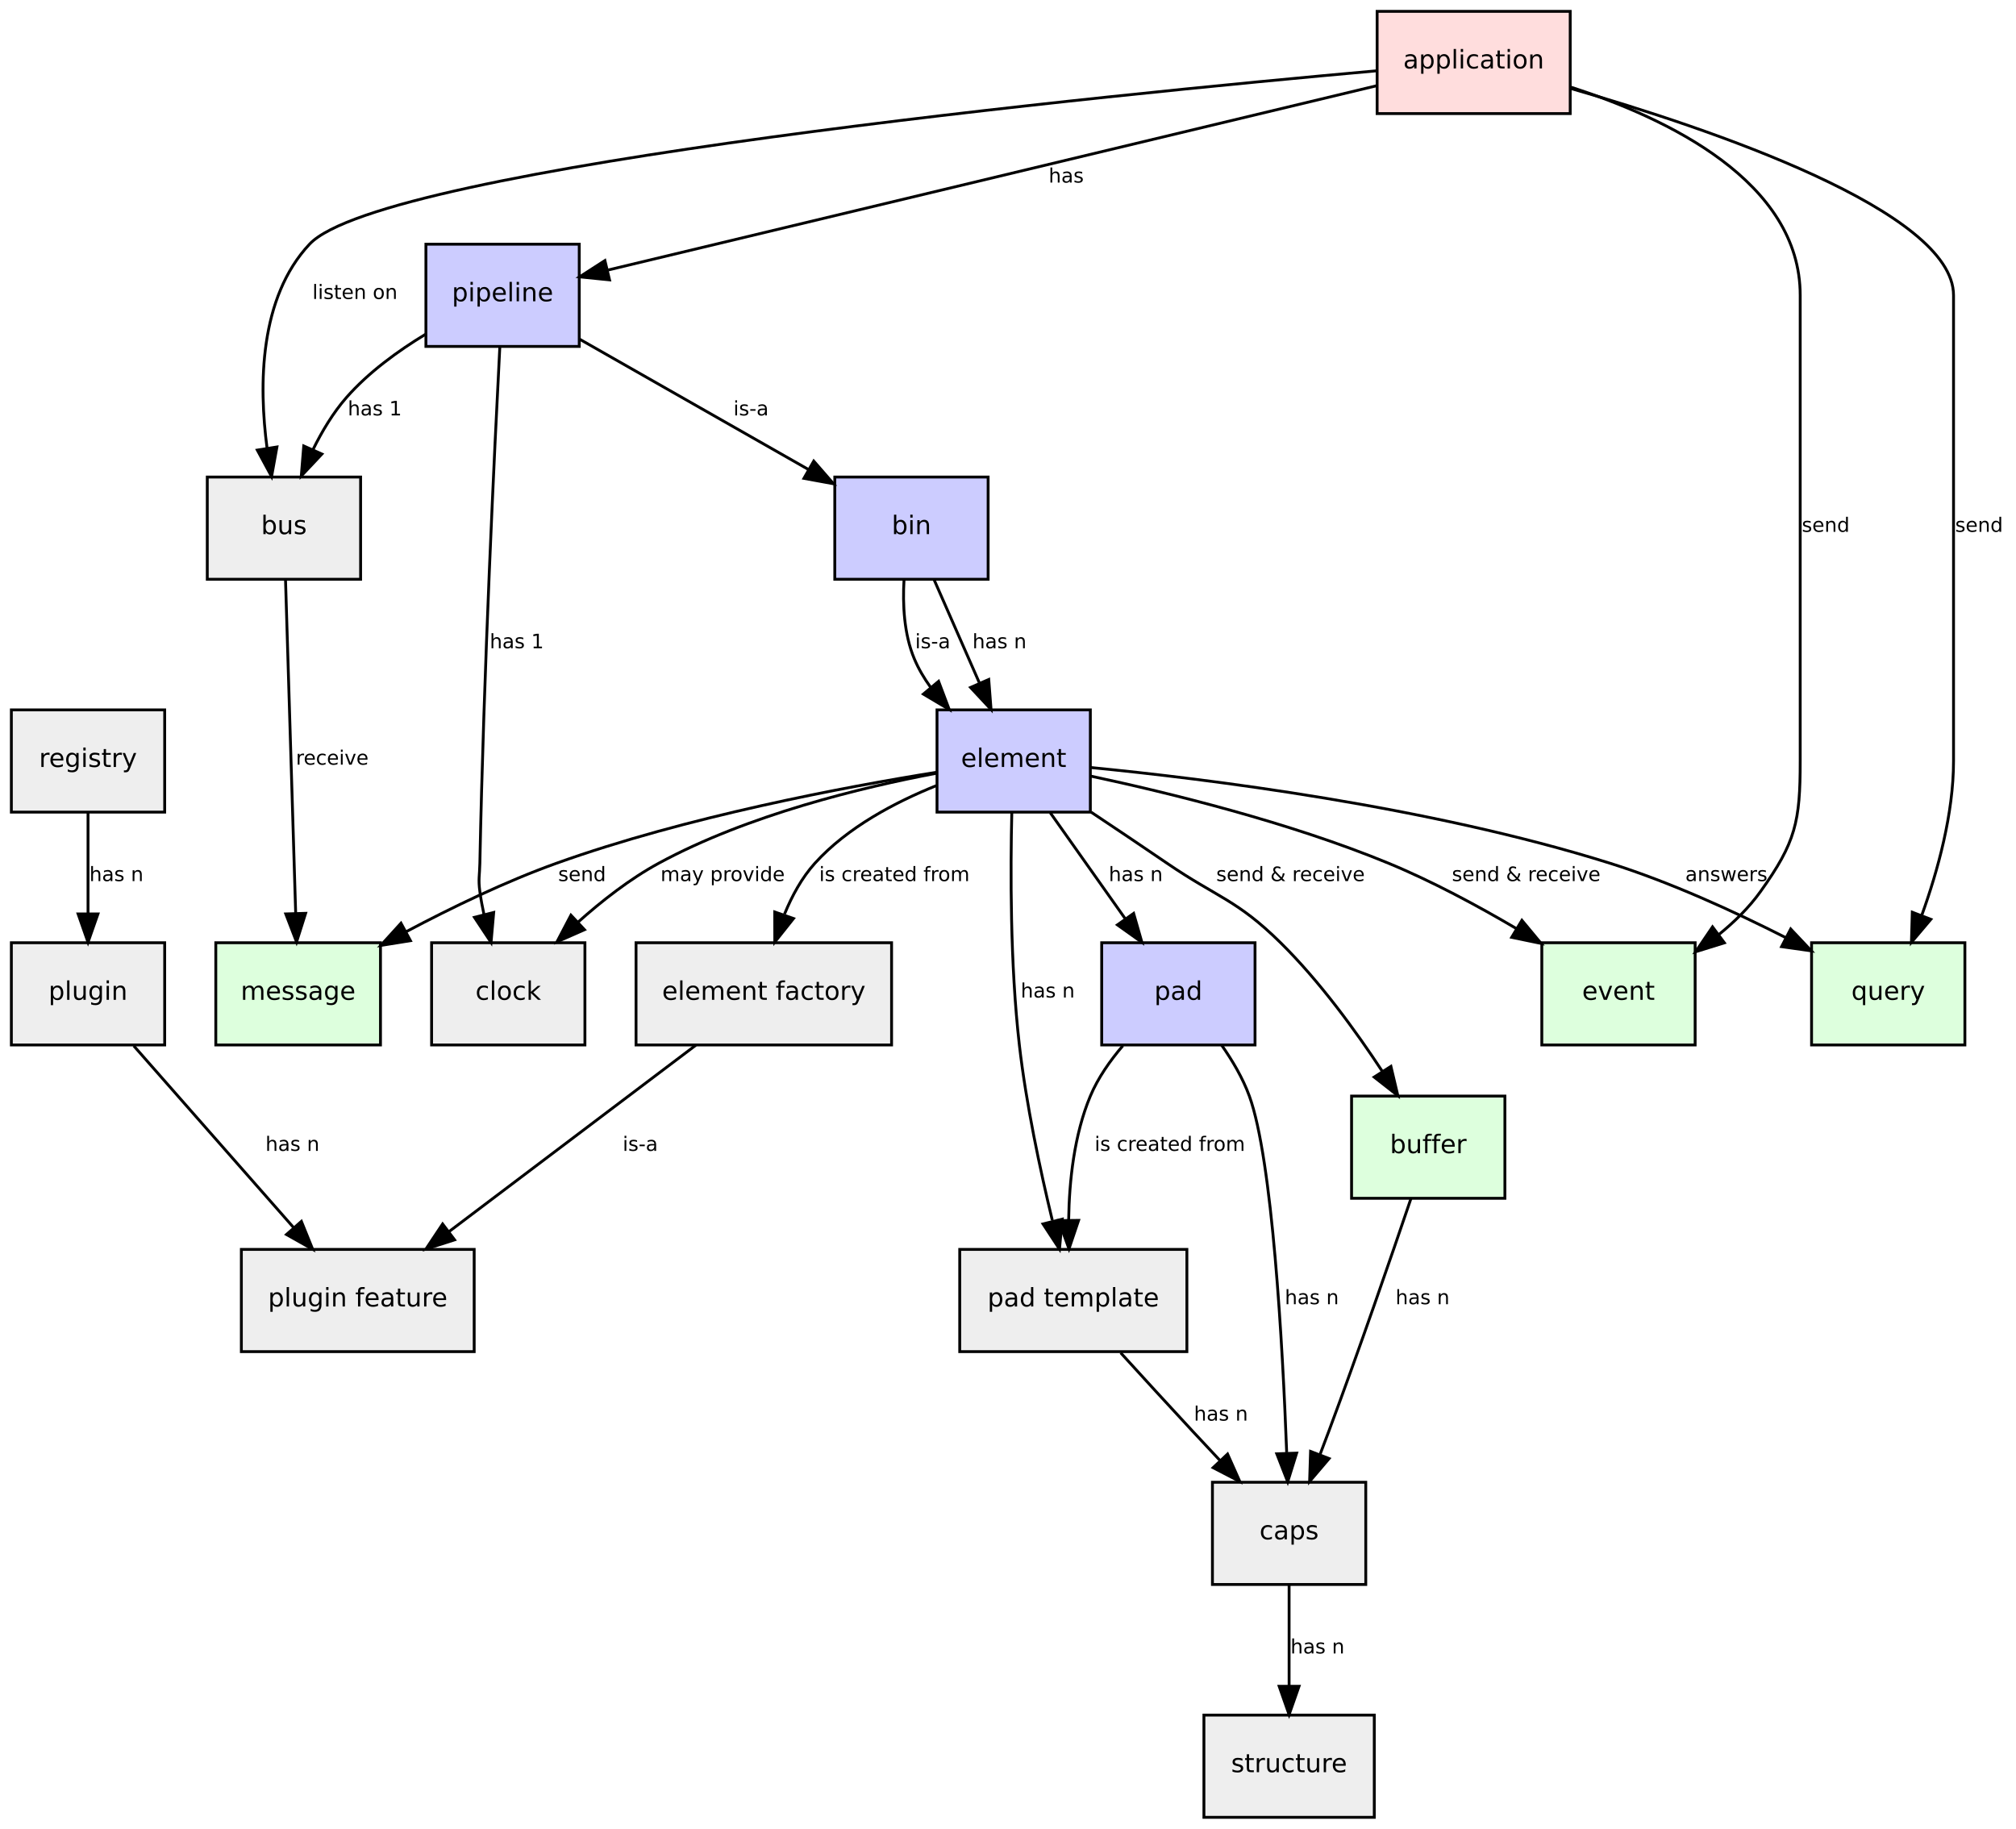
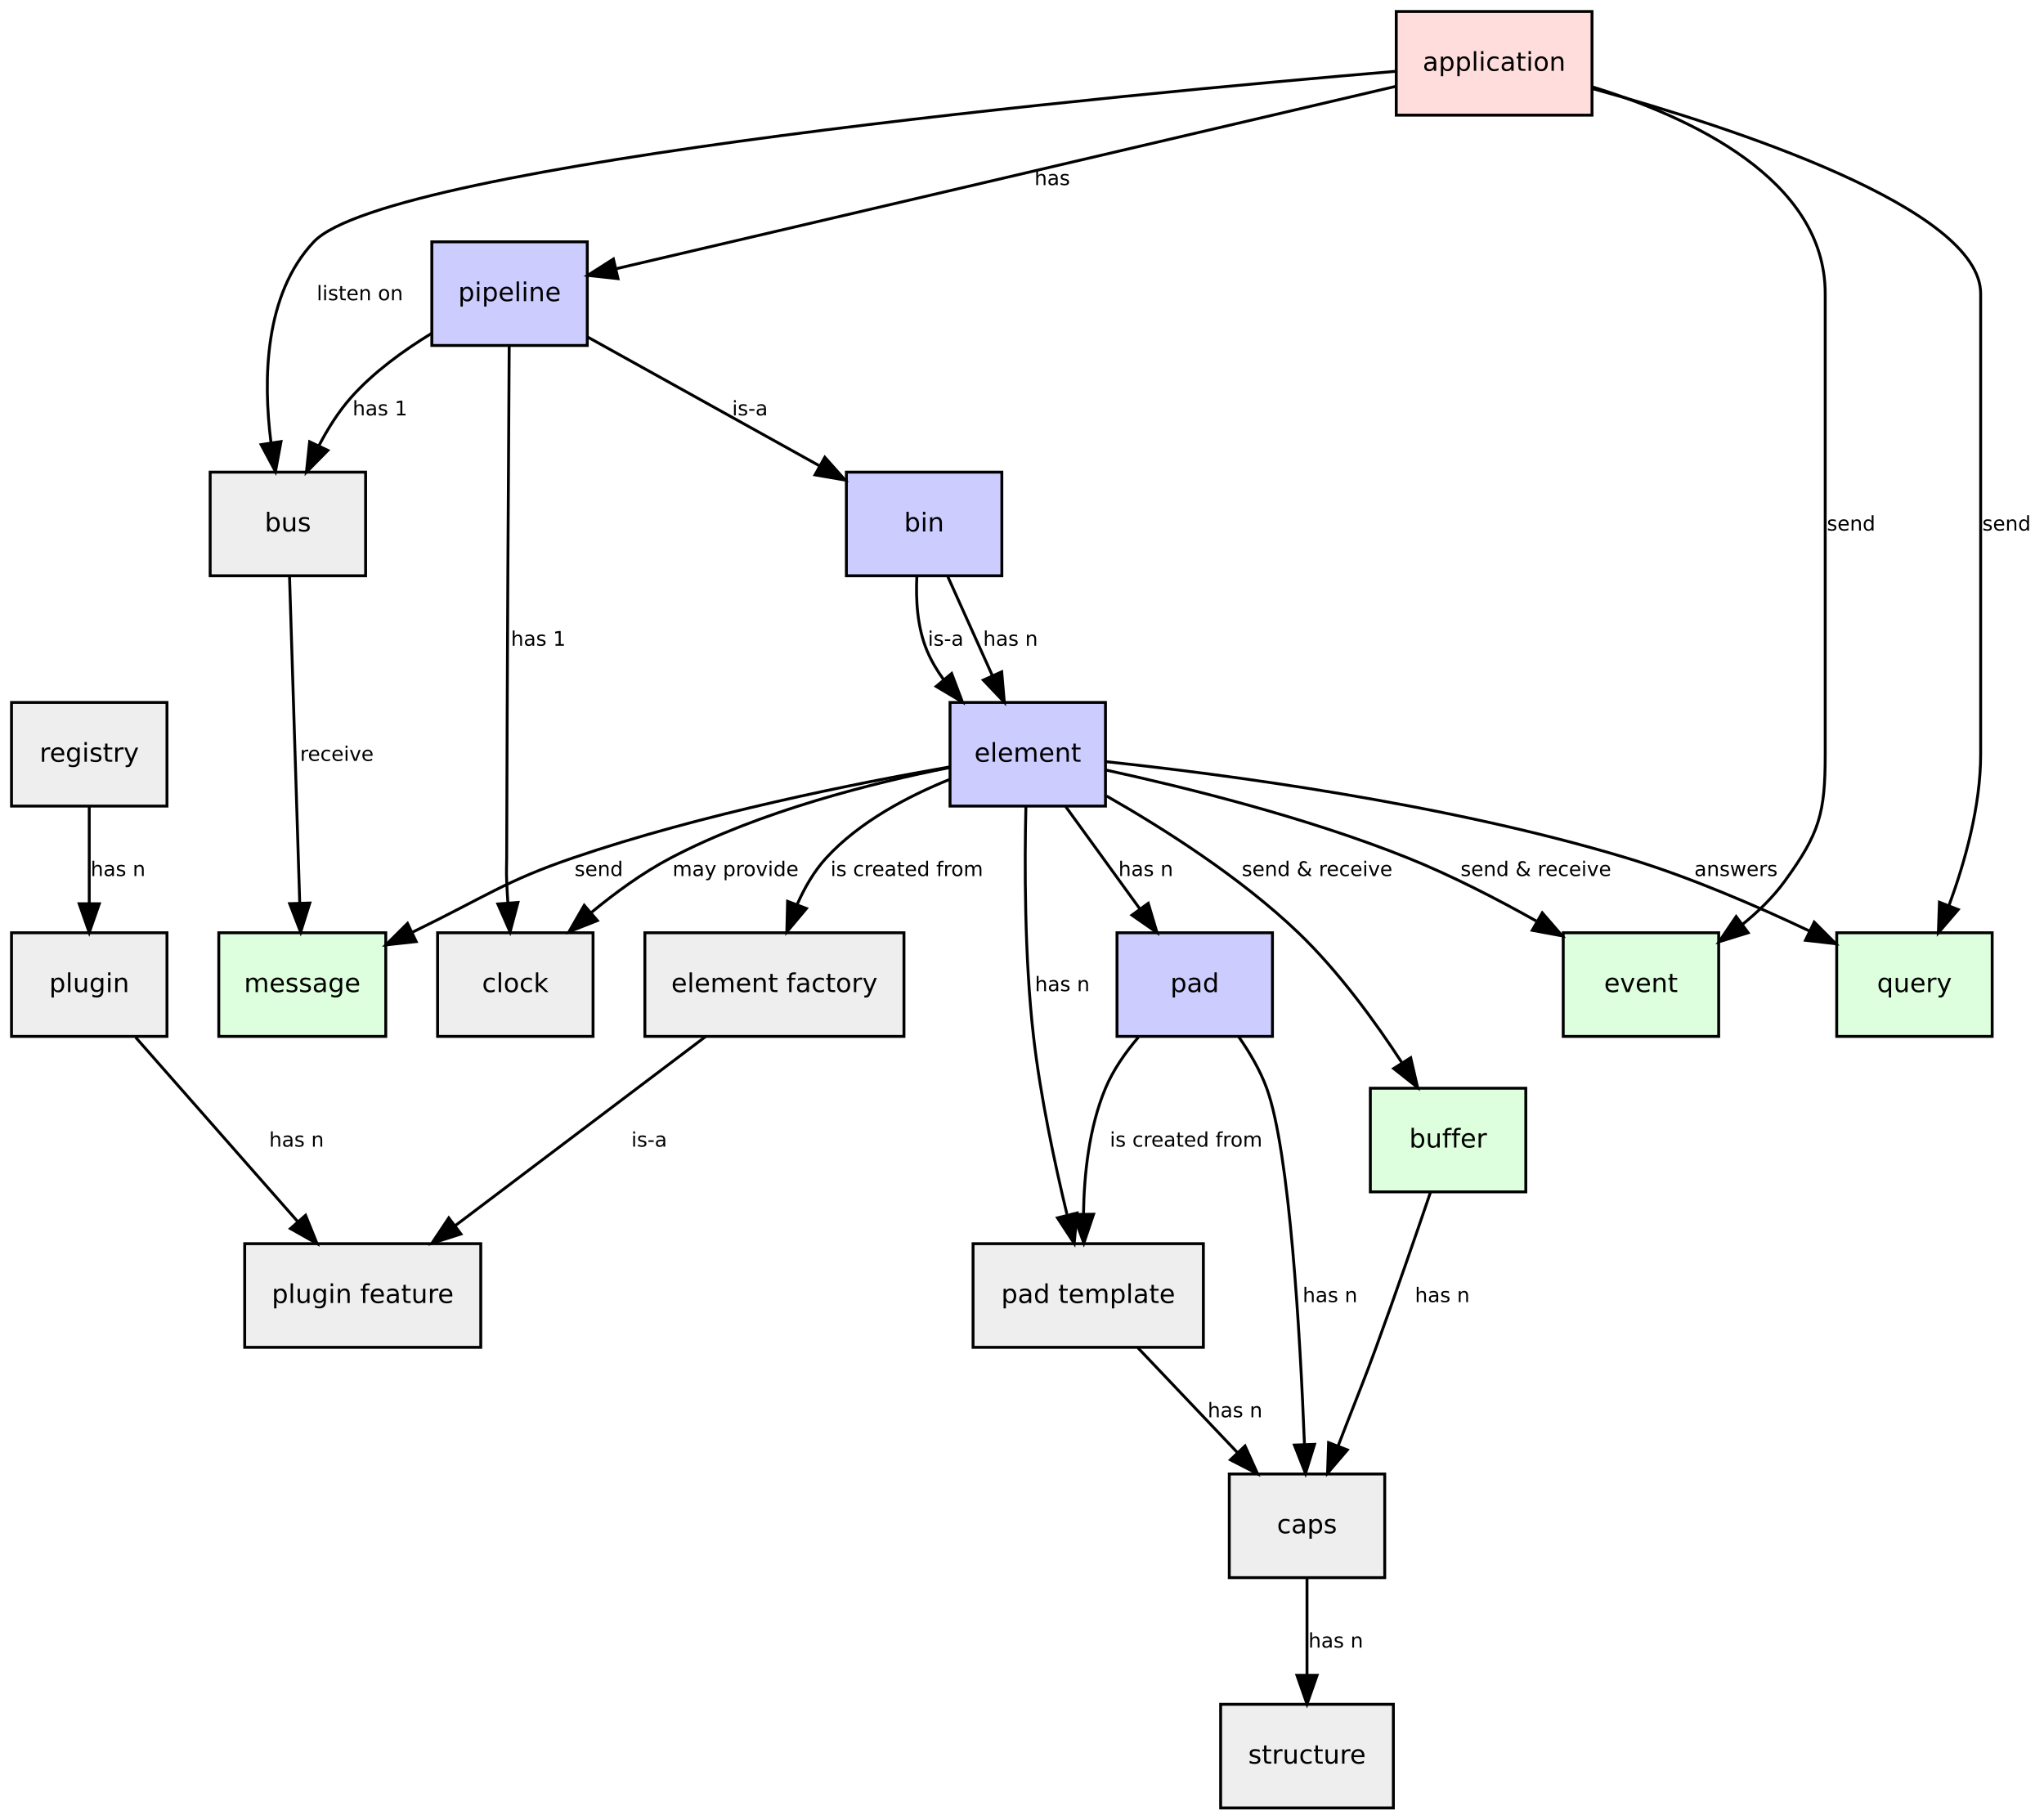
- <svg xmlns="http://www.w3.org/2000/svg" xmlns:xlink="http://www.w3.org/1999/xlink" width="710pt" height="644pt" viewBox="0.00 0.00 710.00 644.00">
-   <g id="graph1" class="graph" transform="scale(1 1) rotate(0) translate(4 640)">
-     <polygon fill="white" stroke="white" points="-4,5 -4,-640 707,-640 707,5 -4,5" />
+ <svg xmlns="http://www.w3.org/2000/svg" xmlns:xlink="http://www.w3.org/1999/xlink" width="710pt" height="632pt" viewBox="0.00 0.00 710.00 632.00">
+   <g id="graph1" class="graph" transform="scale(1 1) rotate(0) translate(4 628)">
+     <polygon fill="white" stroke="white" points="-4,5 -4,-628 707,-628 707,5 -4,5" />
    <g id="node1" class="node">
-       <polygon fill="#ffdddd" stroke="black" points="549,-636 481,-636 481,-600 549,-600 549,-636" />
-       <text text-anchor="middle" x="515" y="-615.9" font-family="Bitstream Vera Sans" font-size="9.00">application</text>
+       <polygon fill="#ffdddd" stroke="black" points="549,-624 481,-624 481,-588 549,-588 549,-624" />
+       <text text-anchor="middle" x="515" y="-603.4" font-family="Bitstream Vera Sans" font-size="9.00">application</text>
    </g>
    <g id="node3" class="node">
      <a xlink:href="GstBus.html" xlink:title="bus" target="_top">
-         <polygon fill="#eeeeee" stroke="black" points="123,-472 69,-472 69,-436 123,-436 123,-472" />
-         <text text-anchor="middle" x="96" y="-451.9" font-family="Bitstream Vera Sans" font-size="9.00">bus</text>
+         <polygon fill="#eeeeee" stroke="black" points="123,-464 69,-464 69,-428 123,-428 123,-464" />
+         <text text-anchor="middle" x="96" y="-443.4" font-family="Bitstream Vera Sans" font-size="9.00">bus</text>
      </a>
    </g>
    <g id="edge48" class="edge">
-       <path fill="none" stroke="black" d="M480.882,-615.068C387.109,-606.683 130.706,-581.436 105,-554 87.303,-535.112 87.108,-504.493 90.065,-482.105" />
-       <polygon fill="black" stroke="black" points="93.531,-482.594 91.65,-472.167 86.618,-481.491 93.531,-482.594" />
-       <text text-anchor="middle" x="121" y="-534.7" font-family="Bitstream Vera Sans" font-size="7.00">listen on</text>
+       <path fill="none" stroke="black" d="M480.889,-603.237C387.135,-595.315 130.777,-571.331 105,-544 87.773,-525.735 87.358,-496.146 90.131,-474.254" />
+       <polygon fill="black" stroke="black" points="93.615,-474.626 91.688,-464.208 86.697,-473.554 93.615,-474.626" />
+       <text text-anchor="middle" x="121" y="-523.7" font-family="Bitstream Vera Sans" font-size="7.00">listen on</text>
    </g>
    <g id="node9" class="node">
      <a xlink:href="gstreamer-GstEvent.html" xlink:title="event" target="_top">
-         <polygon fill="#ddffdd" stroke="black" points="593,-308 539,-308 539,-272 593,-272 593,-308" />
-         <text text-anchor="middle" x="566" y="-287.9" font-family="Bitstream Vera Sans" font-size="9.00">event</text>
+         <polygon fill="#ddffdd" stroke="black" points="593,-304 539,-304 539,-268 593,-268 593,-304" />
+         <text text-anchor="middle" x="566" y="-283.4" font-family="Bitstream Vera Sans" font-size="9.00">event</text>
      </a>
    </g>
    <g id="edge52" class="edge">
-       <path fill="none" stroke="black" d="M549.192,-609.322C583.091,-598.421 630,-576.092 630,-536 630,-536 630,-536 630,-372 630,-350.63 628.436,-343.379 616,-326 611.985,-320.389 606.819,-315.321 601.337,-310.877" />
-       <polygon fill="black" stroke="black" points="603.294,-307.97 593.177,-304.823 599.123,-313.592 603.294,-307.97" />
-       <text text-anchor="middle" x="639" y="-452.7" font-family="Bitstream Vera Sans" font-size="7.00">send</text>
+       <path fill="none" stroke="black" d="M549.192,-597.789C583.091,-587.369 630,-565.765 630,-526 630,-526 630,-526 630,-366 630,-345.478 628.047,-338.613 616,-322 611.95,-316.415 606.766,-311.359 601.278,-306.92" />
+       <polygon fill="black" stroke="black" points="603.233,-304.012 593.115,-300.868 599.064,-309.635 603.233,-304.012" />
+       <text text-anchor="middle" x="639" y="-443.7" font-family="Bitstream Vera Sans" font-size="7.00">send</text>
    </g>
    <g id="node13" class="node">
      <a xlink:href="GstPipeline.html" xlink:title="pipeline" target="_top">
-         <polygon fill="#ccccff" stroke="black" points="200,-554 146,-554 146,-518 200,-518 200,-554" />
-         <text text-anchor="middle" x="173" y="-533.9" font-family="Bitstream Vera Sans" font-size="9.00">pipeline</text>
+         <polygon fill="#ccccff" stroke="black" points="200,-544 146,-544 146,-508 200,-508 200,-544" />
+         <text text-anchor="middle" x="173" y="-523.4" font-family="Bitstream Vera Sans" font-size="9.00">pipeline</text>
      </a>
    </g>
    <g id="edge46" class="edge">
-       <path fill="none" stroke="black" d="M480.957,-609.838C416.487,-594.38 277.059,-560.95 210.214,-544.923" />
-       <polygon fill="black" stroke="black" points="210.671,-541.433 200.131,-542.505 209.039,-548.24 210.671,-541.433" />
-       <text text-anchor="middle" x="371.5" y="-575.7" font-family="Bitstream Vera Sans" font-size="7.00">has</text>
+       <path fill="none" stroke="black" d="M480.957,-598.037C416.487,-582.956 277.059,-550.341 210.214,-534.705" />
+       <polygon fill="black" stroke="black" points="210.665,-531.216 200.131,-532.346 209.071,-538.032 210.665,-531.216" />
+       <text text-anchor="middle" x="361.5" y="-563.7" font-family="Bitstream Vera Sans" font-size="7.00">has</text>
    </g>
    <g id="node16" class="node">
      <a xlink:href="gstreamer-GstQuery.html" xlink:title="query" target="_top">
-         <polygon fill="#ddffdd" stroke="black" points="688,-308 634,-308 634,-272 688,-272 688,-308" />
-         <text text-anchor="middle" x="661" y="-287.9" font-family="Bitstream Vera Sans" font-size="9.00">query</text>
+         <polygon fill="#ddffdd" stroke="black" points="688,-304 634,-304 634,-268 688,-268 688,-304" />
+         <text text-anchor="middle" x="661" y="-283.4" font-family="Bitstream Vera Sans" font-size="9.00">query</text>
      </a>
    </g>
    <g id="edge50" class="edge">
-       <path fill="none" stroke="black" d="M549.2,-608.845C598.582,-594.602 684,-565.677 684,-536 684,-536 684,-536 684,-372 684,-353.443 678.472,-333.372 672.836,-317.732" />
-       <polygon fill="black" stroke="black" points="676.014,-316.245 669.174,-308.155 669.476,-318.745 676.014,-316.245" />
-       <text text-anchor="middle" x="693" y="-452.7" font-family="Bitstream Vera Sans" font-size="7.00">send</text>
+       <path fill="none" stroke="black" d="M549.2,-597.216C598.582,-583.512 684,-555.54 684,-526 684,-526 684,-526 684,-366 684,-347.981 678.544,-328.536 672.946,-313.329" />
+       <polygon fill="black" stroke="black" points="676.203,-312.047 669.304,-304.006 669.683,-314.594 676.203,-312.047" />
+       <text text-anchor="middle" x="693" y="-443.7" font-family="Bitstream Vera Sans" font-size="7.00">send</text>
    </g>
    <g id="node2" class="node">
      <a xlink:href="GstBin.html" xlink:title="bin" target="_top">
-         <polygon fill="#ccccff" stroke="black" points="344,-472 290,-472 290,-436 344,-436 344,-472" />
-         <text text-anchor="middle" x="317" y="-451.9" font-family="Bitstream Vera Sans" font-size="9.00">bin</text>
+         <polygon fill="#ccccff" stroke="black" points="344,-464 290,-464 290,-428 344,-428 344,-464" />
+         <text text-anchor="middle" x="317" y="-443.4" font-family="Bitstream Vera Sans" font-size="9.00">bin</text>
      </a>
    </g>
    <g id="node7" class="node">
      <a xlink:href="GstElement.html" xlink:title="element" target="_top">
-         <polygon fill="#ccccff" stroke="black" points="380,-390 326,-390 326,-354 380,-354 380,-390" />
-         <text text-anchor="middle" x="353" y="-369.9" font-family="Bitstream Vera Sans" font-size="9.00">element</text>
+         <polygon fill="#ccccff" stroke="black" points="380,-384 326,-384 326,-348 380,-348 380,-384" />
+         <text text-anchor="middle" x="353" y="-363.4" font-family="Bitstream Vera Sans" font-size="9.00">element</text>
      </a>
    </g>
    <g id="edge2" class="edge">
-       <path fill="none" stroke="black" d="M314.385,-435.89C313.863,-427.147 314.36,-416.694 318,-408 319.467,-404.497 321.448,-401.144 323.725,-397.991" />
-       <polygon fill="black" stroke="black" points="326.558,-400.06 330.299,-390.148 321.193,-395.564 326.558,-400.06" />
-       <text text-anchor="middle" x="324.5" y="-411.7" font-family="Bitstream Vera Sans" font-size="7.00">is-a</text>
+       <path fill="none" stroke="black" d="M314.473,-427.82C314.065,-419.637 314.632,-410.033 318,-402 319.468,-398.498 321.45,-395.145 323.729,-391.993" />
+       <polygon fill="black" stroke="black" points="326.562,-394.062 330.303,-384.15 321.197,-389.565 326.562,-394.062" />
+       <text text-anchor="middle" x="324.5" y="-403.7" font-family="Bitstream Vera Sans" font-size="7.00">is-a</text>
    </g>
    <g id="edge24" class="edge">
-       <path fill="none" stroke="black" d="M324.99,-435.802C329.65,-425.185 335.624,-411.578 340.857,-399.66" />
-       <polygon fill="black" stroke="black" points="344.218,-400.711 345.033,-390.148 337.808,-397.897 344.218,-400.711" />
-       <text text-anchor="middle" x="348" y="-411.7" font-family="Bitstream Vera Sans" font-size="7.00">has n</text>
+       <path fill="none" stroke="black" d="M325.169,-427.847C329.772,-417.618 335.612,-404.64 340.752,-393.217" />
+       <polygon fill="black" stroke="black" points="343.951,-394.637 344.863,-384.081 337.568,-391.764 343.951,-394.637" />
+       <text text-anchor="middle" x="347" y="-403.7" font-family="Bitstream Vera Sans" font-size="7.00">has n</text>
    </g>
    <g id="node10" class="node">
      <a xlink:href="gstreamer-GstMessage.html" xlink:title="message" target="_top">
-         <polygon fill="#ddffdd" stroke="black" points="130,-308 72,-308 72,-272 130,-272 130,-308" />
-         <text text-anchor="middle" x="101" y="-287.9" font-family="Bitstream Vera Sans" font-size="9.00">message</text>
+         <polygon fill="#ddffdd" stroke="black" points="130,-304 72,-304 72,-268 130,-268 130,-304" />
+         <text text-anchor="middle" x="101" y="-283.4" font-family="Bitstream Vera Sans" font-size="9.00">message</text>
      </a>
    </g>
    <g id="edge38" class="edge">
-       <path fill="none" stroke="black" d="M96.554,-435.823C97.421,-407.377 99.106,-352.115 100.134,-318.39" />
-       <polygon fill="black" stroke="black" points="103.637,-318.361 100.443,-308.259 96.64,-318.148 103.637,-318.361" />
-       <text text-anchor="middle" x="113" y="-370.7" font-family="Bitstream Vera Sans" font-size="7.00">receive</text>
+       <path fill="none" stroke="black" d="M96.564,-427.957C97.427,-400.349 99.082,-347.375 100.109,-314.525" />
+       <polygon fill="black" stroke="black" points="103.616,-314.327 100.431,-304.223 96.62,-314.108 103.616,-314.327" />
+       <text text-anchor="middle" x="113" y="-363.7" font-family="Bitstream Vera Sans" font-size="7.00">receive</text>
    </g>
    <g id="node4" class="node">
      <a xlink:href="gstreamer-GstBuffer.html" xlink:title="buffer" target="_top">
-         <polygon fill="#ddffdd" stroke="black" points="526,-254 472,-254 472,-218 526,-218 526,-254" />
-         <text text-anchor="middle" x="499" y="-233.9" font-family="Bitstream Vera Sans" font-size="9.00">buffer</text>
+         <polygon fill="#ddffdd" stroke="black" points="526,-250 472,-250 472,-214 526,-214 526,-250" />
+         <text text-anchor="middle" x="499" y="-229.4" font-family="Bitstream Vera Sans" font-size="9.00">buffer</text>
      </a>
    </g>
    <g id="node5" class="node">
      <a xlink:href="gstreamer-GstCaps.html" xlink:title="caps" target="_top">
-         <polygon fill="#eeeeee" stroke="black" points="477,-118 423,-118 423,-82 477,-82 477,-118" />
-         <text text-anchor="middle" x="450" y="-97.9" font-family="Bitstream Vera Sans" font-size="9.00">caps</text>
+         <polygon fill="#eeeeee" stroke="black" points="477,-116 423,-116 423,-80 477,-80 477,-116" />
+         <text text-anchor="middle" x="450" y="-95.4" font-family="Bitstream Vera Sans" font-size="9.00">caps</text>
      </a>
    </g>
    <g id="edge20" class="edge">
-       <path fill="none" stroke="black" d="M492.897,-217.855C486.079,-197.759 474.605,-164.437 464,-136 462.989,-133.29 461.922,-130.472 460.846,-127.659" />
-       <polygon fill="black" stroke="black" points="464.09,-126.343 457.221,-118.276 457.56,-128.866 464.09,-126.343" />
-       <text text-anchor="middle" x="497" y="-180.7" font-family="Bitstream Vera Sans" font-size="7.00">has n</text>
+       <path fill="none" stroke="black" d="M492.897,-213.892C487.934,-199.296 480.682,-178.267 474,-160 469.747,-148.373 468.466,-145.547 464,-134 462.957,-131.303 461.868,-128.493 460.778,-125.684" />
+       <polygon fill="black" stroke="black" points="464.019,-124.363 457.135,-116.309 457.495,-126.898 464.019,-124.363" />
+       <text text-anchor="middle" x="497" y="-175.7" font-family="Bitstream Vera Sans" font-size="7.00">has n</text>
    </g>
    <g id="node18" class="node">
      <a xlink:href="gstreamer-GstStructure.html" xlink:title="structure" target="_top">
        <polygon fill="#eeeeee" stroke="black" points="480,-36 420,-36 420,-1.77636e-14 480,-3.55271e-15 480,-36" />
-         <text text-anchor="middle" x="450" y="-15.9" font-family="Bitstream Vera Sans" font-size="9.00">structure</text>
+         <text text-anchor="middle" x="450" y="-15.4" font-family="Bitstream Vera Sans" font-size="9.00">structure</text>
      </a>
    </g>
    <g id="edge22" class="edge">
-       <path fill="none" stroke="black" d="M450,-81.802C450,-71.398 450,-58.121 450,-46.377" />
-       <polygon fill="black" stroke="black" points="453.5,-46.148 450,-36.148 446.5,-46.148 453.5,-46.148" />
-       <text text-anchor="middle" x="460" y="-57.7" font-family="Bitstream Vera Sans" font-size="7.00">has n</text>
+       <path fill="none" stroke="black" d="M450,-79.847C450,-69.925 450,-57.417 450,-46.249" />
+       <polygon fill="black" stroke="black" points="453.5,-46.081 450,-36.081 446.5,-46.081 453.5,-46.081" />
+       <text text-anchor="middle" x="460" y="-55.7" font-family="Bitstream Vera Sans" font-size="7.00">has n</text>
    </g>
    <g id="node6" class="node">
      <a xlink:href="GstClock.html" xlink:title="clock" target="_top">
-         <polygon fill="#eeeeee" stroke="black" points="202,-308 148,-308 148,-272 202,-272 202,-308" />
-         <text text-anchor="middle" x="175" y="-287.9" font-family="Bitstream Vera Sans" font-size="9.00">clock</text>
+         <polygon fill="#eeeeee" stroke="black" points="202,-304 148,-304 148,-268 202,-268 202,-304" />
+         <text text-anchor="middle" x="175" y="-283.4" font-family="Bitstream Vera Sans" font-size="9.00">clock</text>
      </a>
    </g>
    <g id="edge34" class="edge">
-       <path fill="none" stroke="black" d="M380.275,-353.991C388.855,-348.279 398.348,-341.911 407,-336 424.918,-323.758 431.543,-323.231 447,-308 460.734,-294.467 473.458,-276.976 482.882,-262.622" />
-       <polygon fill="black" stroke="black" points="485.859,-264.463 488.302,-254.154 479.963,-260.689 485.859,-264.463" />
-       <text text-anchor="middle" x="450.5" y="-329.7" font-family="Bitstream Vera Sans" font-size="7.00">send &amp; receive</text>
+       <path fill="none" stroke="black" d="M380.397,-351.493C400.229,-340.184 426.959,-323.209 447,-304 460.92,-290.658 473.648,-273.171 483.028,-258.772" />
+       <polygon fill="black" stroke="black" points="486.019,-260.591 488.416,-250.27 480.106,-256.844 486.019,-260.591" />
+       <text text-anchor="middle" x="453.5" y="-323.7" font-family="Bitstream Vera Sans" font-size="7.00">send &amp; receive</text>
    </g>
    <g id="edge14" class="edge">
-       <path fill="none" stroke="black" d="M325.855,-367.7C299.621,-362.753 259.355,-353.032 228,-336 217.836,-330.479 207.921,-322.726 199.469,-315.157" />
-       <polygon fill="black" stroke="black" points="201.851,-312.592 192.153,-308.326 197.074,-317.709 201.851,-312.592" />
-       <text text-anchor="middle" x="250.5" y="-329.7" font-family="Bitstream Vera Sans" font-size="7.00">may provide</text>
+       <path fill="none" stroke="black" d="M325.693,-361.348C299.743,-356.186 260.166,-346.35 229,-330 219.262,-324.891 209.628,-317.86 201.253,-310.916" />
+       <polygon fill="black" stroke="black" points="203.505,-308.236 193.647,-304.352 198.931,-313.535 203.505,-308.236" />
+       <text text-anchor="middle" x="251.5" y="-323.7" font-family="Bitstream Vera Sans" font-size="7.00">may provide</text>
    </g>
    <g id="node8" class="node">
      <a xlink:href="GstElementFactory.html" xlink:title="element factory" target="_top">
-         <polygon fill="#eeeeee" stroke="black" points="310,-308 220,-308 220,-272 310,-272 310,-308" />
-         <text text-anchor="middle" x="265" y="-287.9" font-family="Bitstream Vera Sans" font-size="9.00">element factory</text>
+         <polygon fill="#eeeeee" stroke="black" points="310,-304 220,-304 220,-268 310,-268 310,-304" />
+         <text text-anchor="middle" x="265" y="-283.4" font-family="Bitstream Vera Sans" font-size="9.00">element factory</text>
      </a>
    </g>
    <g id="edge28" class="edge">
-       <path fill="none" stroke="black" d="M325.762,-363.328C311.405,-357.559 294.447,-348.679 283,-336 278.399,-330.904 274.915,-324.496 272.3,-318.095" />
-       <polygon fill="black" stroke="black" points="275.46,-316.528 268.869,-308.233 268.849,-318.828 275.46,-316.528" />
-       <text text-anchor="middle" x="311" y="-329.7" font-family="Bitstream Vera Sans" font-size="7.00">is created from</text>
+       <path fill="none" stroke="black" d="M325.838,-357.258C311.504,-351.469 294.544,-342.591 283,-330 278.784,-325.401 275.488,-319.682 272.937,-313.905" />
+       <polygon fill="black" stroke="black" points="276.122,-312.433 269.315,-304.315 269.574,-314.907 276.122,-312.433" />
+       <text text-anchor="middle" x="311" y="-323.7" font-family="Bitstream Vera Sans" font-size="7.00">is created from</text>
    </g>
    <g id="edge32" class="edge">
-       <path fill="none" stroke="black" d="M380.199,-366.671C407.356,-360.87 449.978,-350.452 485,-336 500.329,-329.675 516.373,-321.036 530.1,-312.953" />
-       <polygon fill="black" stroke="black" points="531.988,-315.902 538.756,-307.751 528.382,-309.902 531.988,-315.902" />
-       <text text-anchor="middle" x="533.5" y="-329.7" font-family="Bitstream Vera Sans" font-size="7.00">send &amp; receive</text>
+       <path fill="none" stroke="black" d="M380.142,-360.53C407.254,-354.621 449.843,-344.121 485,-330 500.082,-323.942 515.946,-315.766 529.598,-308.105" />
+       <polygon fill="black" stroke="black" points="531.72,-310.923 538.659,-302.916 528.242,-304.848 531.72,-310.923" />
+       <text text-anchor="middle" x="529.5" y="-323.7" font-family="Bitstream Vera Sans" font-size="7.00">send &amp; receive</text>
    </g>
    <g id="edge36" class="edge">
-       <path fill="none" stroke="black" d="M325.931,-368.055C293.466,-362.847 237.703,-352.373 192,-336 174.029,-329.562 155.051,-320.385 139.103,-311.92" />
-       <polygon fill="black" stroke="black" points="140.555,-308.726 130.094,-307.044 137.223,-314.882 140.555,-308.726" />
-       <text text-anchor="middle" x="201" y="-329.7" font-family="Bitstream Vera Sans" font-size="7.00">send</text>
+       <path fill="none" stroke="black" d="M325.964,-361.631C294.115,-356.077 239.857,-345.332 195,-330 171.57,-321.992 165.056,-316.753 139.167,-304.146" />
+       <polygon fill="black" stroke="black" points="140.567,-300.936 130.035,-299.782 137.548,-307.252 140.567,-300.936" />
+       <text text-anchor="middle" x="204" y="-323.7" font-family="Bitstream Vera Sans" font-size="7.00">send</text>
    </g>
    <g id="node11" class="node">
      <a xlink:href="GstPad.html" xlink:title="pad" target="_top">
-         <polygon fill="#ccccff" stroke="black" points="438,-308 384,-308 384,-272 438,-272 438,-308" />
-         <text text-anchor="middle" x="411" y="-287.9" font-family="Bitstream Vera Sans" font-size="9.00">pad</text>
+         <polygon fill="#ccccff" stroke="black" points="438,-304 384,-304 384,-268 438,-268 438,-304" />
+         <text text-anchor="middle" x="411" y="-283.4" font-family="Bitstream Vera Sans" font-size="9.00">pad</text>
      </a>
    </g>
    <g id="edge12" class="edge">
-       <path fill="none" stroke="black" d="M365.872,-353.802C373.606,-342.867 383.585,-328.759 392.191,-316.592" />
-       <polygon fill="black" stroke="black" points="395.247,-318.333 398.164,-308.148 389.532,-314.291 395.247,-318.333" />
-       <text text-anchor="middle" x="396" y="-329.7" font-family="Bitstream Vera Sans" font-size="7.00">has n</text>
+       <path fill="none" stroke="black" d="M366.161,-347.847C373.799,-337.311 383.552,-323.859 392.01,-312.193" />
+       <polygon fill="black" stroke="black" points="394.855,-314.232 397.891,-304.081 389.188,-310.123 394.855,-314.232" />
+       <text text-anchor="middle" x="394" y="-323.7" font-family="Bitstream Vera Sans" font-size="7.00">has n</text>
    </g>
    <g id="node12" class="node">
      <a xlink:href="GstPadTemplate.html" xlink:title="pad template" target="_top">
-         <polygon fill="#eeeeee" stroke="black" points="414,-200 334,-200 334,-164 414,-164 414,-200" />
-         <text text-anchor="middle" x="374" y="-179.9" font-family="Bitstream Vera Sans" font-size="9.00">pad template</text>
+         <polygon fill="#eeeeee" stroke="black" points="414,-196 334,-196 334,-160 414,-160 414,-196" />
+         <text text-anchor="middle" x="374" y="-175.4" font-family="Bitstream Vera Sans" font-size="9.00">pad template</text>
      </a>
    </g>
    <g id="edge10" class="edge">
-       <path fill="none" stroke="black" d="M352.343,-353.866C351.852,-333.779 351.74,-300.465 355,-272 357.392,-251.109 362.35,-227.899 366.602,-210.282" />
-       <polygon fill="black" stroke="black" points="370.115,-210.655 369.128,-200.107 363.321,-208.969 370.115,-210.655" />
-       <text text-anchor="middle" x="365" y="-288.7" font-family="Bitstream Vera Sans" font-size="7.00">has n</text>
+       <path fill="none" stroke="black" d="M352.357,-347.87C351.893,-328.148 351.819,-295.727 355,-268 357.397,-247.11 362.354,-223.9 366.605,-206.283" />
+       <polygon fill="black" stroke="black" points="370.118,-206.656 369.13,-196.107 363.324,-204.969 370.118,-206.656" />
+       <text text-anchor="middle" x="365" y="-283.7" font-family="Bitstream Vera Sans" font-size="7.00">has n</text>
    </g>
    <g id="edge30" class="edge">
-       <path fill="none" stroke="black" d="M380.065,-369.707C420.595,-365.751 499.124,-356.062 563,-336 584.225,-329.334 606.773,-318.998 624.884,-309.811" />
-       <polygon fill="black" stroke="black" points="626.645,-312.84 633.919,-305.137 623.429,-306.623 626.645,-312.84" />
-       <text text-anchor="middle" x="604" y="-329.7" font-family="Bitstream Vera Sans" font-size="7.00">answers</text>
+       <path fill="none" stroke="black" d="M380.078,-363.438C420.24,-359.164 497.668,-349.102 561,-330 582.749,-323.44 606.035,-313.388 624.659,-304.547" />
+       <polygon fill="black" stroke="black" points="626.19,-307.695 633.67,-300.192 623.144,-301.392 626.19,-307.695" />
+       <text text-anchor="middle" x="599" y="-323.7" font-family="Bitstream Vera Sans" font-size="7.00">answers</text>
    </g>
    <g id="node15" class="node">
      <a xlink:href="GstPluginFeature.html" xlink:title="plugin feature" target="_top">
-         <polygon fill="#eeeeee" stroke="black" points="163,-200 81,-200 81,-164 163,-164 163,-200" />
-         <text text-anchor="middle" x="122" y="-179.9" font-family="Bitstream Vera Sans" font-size="9.00">plugin feature</text>
+         <polygon fill="#eeeeee" stroke="black" points="163,-196 81,-196 81,-160 163,-160 163,-196" />
+         <text text-anchor="middle" x="122" y="-175.4" font-family="Bitstream Vera Sans" font-size="9.00">plugin feature</text>
      </a>
    </g>
    <g id="edge44" class="edge">
-       <path fill="none" stroke="black" d="M241.065,-271.923C217.246,-253.934 180.538,-226.21 154.178,-206.302" />
-       <polygon fill="black" stroke="black" points="156.102,-203.37 146.013,-200.136 151.884,-208.955 156.102,-203.37" />
-       <text text-anchor="middle" x="221.5" y="-234.7" font-family="Bitstream Vera Sans" font-size="7.00">is-a</text>
+       <path fill="none" stroke="black" d="M241.065,-267.923C217.246,-249.934 180.538,-222.21 154.178,-202.302" />
+       <polygon fill="black" stroke="black" points="156.102,-199.37 146.013,-196.136 151.884,-204.955 156.102,-199.37" />
+       <text text-anchor="middle" x="221.5" y="-229.7" font-family="Bitstream Vera Sans" font-size="7.00">is-a</text>
    </g>
    <g id="edge16" class="edge">
-       <path fill="none" stroke="black" d="M426.212,-271.967C430.042,-266.513 433.711,-260.293 436,-254 444.122,-231.669 447.706,-166.582 449.144,-128.55" />
-       <polygon fill="black" stroke="black" points="452.656,-128.262 449.509,-118.145 445.66,-128.016 452.656,-128.262" />
-       <text text-anchor="middle" x="458" y="-180.7" font-family="Bitstream Vera Sans" font-size="7.00">has n</text>
+       <path fill="none" stroke="black" d="M426.207,-267.966C430.037,-262.511 433.708,-256.291 436,-250 444.01,-228.018 447.63,-164.049 449.106,-126.47" />
+       <polygon fill="black" stroke="black" points="452.615,-126.299 449.483,-116.178 445.619,-126.044 452.615,-126.299" />
+       <text text-anchor="middle" x="458" y="-175.7" font-family="Bitstream Vera Sans" font-size="7.00">has n</text>
    </g>
    <g id="edge26" class="edge">
-       <path fill="none" stroke="black" d="M391.451,-271.737C386.938,-266.462 382.679,-260.389 380,-254 374.298,-240.4 372.567,-224.106 372.364,-210.46" />
-       <polygon fill="black" stroke="black" points="375.866,-210.226 372.481,-200.187 368.867,-210.146 375.866,-210.226" />
-       <text text-anchor="middle" x="408" y="-234.7" font-family="Bitstream Vera Sans" font-size="7.00">is created from</text>
+       <path fill="none" stroke="black" d="M391.451,-267.737C386.938,-262.462 382.679,-256.389 380,-250 374.298,-236.4 372.567,-220.106 372.364,-206.46" />
+       <polygon fill="black" stroke="black" points="375.866,-206.226 372.481,-196.187 368.867,-206.146 375.866,-206.226" />
+       <text text-anchor="middle" x="408" y="-229.7" font-family="Bitstream Vera Sans" font-size="7.00">is created from</text>
    </g>
    <g id="edge18" class="edge">
-       <path fill="none" stroke="black" d="M390.688,-163.58C398.365,-155.144 407.611,-145.034 416,-136 419.111,-132.649 422.398,-129.137 425.652,-125.675" />
-       <polygon fill="black" stroke="black" points="428.331,-127.935 432.643,-118.258 423.237,-123.134 428.331,-127.935" />
-       <text text-anchor="middle" x="426" y="-139.7" font-family="Bitstream Vera Sans" font-size="7.00">has n</text>
+       <path fill="none" stroke="black" d="M391.246,-159.847C401.449,-149.107 414.531,-135.336 425.76,-123.516" />
+       <polygon fill="black" stroke="black" points="428.473,-125.742 432.823,-116.081 423.398,-120.921 428.473,-125.742" />
+       <text text-anchor="middle" x="425" y="-135.7" font-family="Bitstream Vera Sans" font-size="7.00">has n</text>
    </g>
    <g id="edge4" class="edge">
-       <path fill="none" stroke="black" d="M200.085,-520.576C222.869,-507.602 255.644,-488.939 280.698,-474.672" />
-       <polygon fill="black" stroke="black" points="282.589,-477.623 289.547,-469.633 279.125,-471.54 282.589,-477.623" />
-       <text text-anchor="middle" x="260.5" y="-493.7" font-family="Bitstream Vera Sans" font-size="7.00">is-a</text>
+       <path fill="none" stroke="black" d="M200.085,-510.953C222.869,-498.295 255.644,-480.087 280.698,-466.168" />
+       <polygon fill="black" stroke="black" points="282.505,-469.168 289.547,-461.252 279.105,-463.049 282.505,-469.168" />
+       <text text-anchor="middle" x="256.5" y="-483.7" font-family="Bitstream Vera Sans" font-size="7.00">is-a</text>
    </g>
    <g id="edge6" class="edge">
-       <path fill="none" stroke="black" d="M145.839,-522.274C136.154,-516.403 125.739,-508.847 118,-500 113.301,-494.628 109.38,-488.077 106.212,-481.622" />
-       <polygon fill="black" stroke="black" points="109.366,-480.102 102.108,-472.384 102.969,-482.943 109.366,-480.102" />
-       <text text-anchor="middle" x="128" y="-493.7" font-family="Bitstream Vera Sans" font-size="7.00">has 1</text>
+       <path fill="none" stroke="black" d="M145.922,-512.201C136.246,-506.322 125.816,-498.779 118,-490 113.602,-485.06 109.852,-479.083 106.76,-473.148" />
+       <polygon fill="black" stroke="black" points="109.88,-471.559 102.444,-464.011 103.551,-474.548 109.88,-471.559" />
+       <text text-anchor="middle" x="128" y="-483.7" font-family="Bitstream Vera Sans" font-size="7.00">has 1</text>
    </g>
    <g id="edge8" class="edge">
-       <path fill="none" stroke="black" d="M172.029,-517.807C170.207,-482.678 166.341,-403.054 165,-336 164.911,-331.556 164.4,-330.404 165,-326 165.365,-323.321 165.877,-320.559 166.477,-317.814" />
-       <polygon fill="black" stroke="black" points="169.871,-318.667 168.939,-308.113 163.086,-316.945 169.871,-318.667" />
-       <text text-anchor="middle" x="178" y="-411.7" font-family="Bitstream Vera Sans" font-size="7.00">has 1</text>
+       <path fill="none" stroke="black" d="M172.877,-507.895C172.648,-473.321 172.167,-395.504 172,-330 171.991,-326.444 171.852,-325.552 172,-322 172.101,-319.568 172.241,-317.046 172.404,-314.517" />
+       <polygon fill="black" stroke="black" points="175.913,-314.532 173.179,-304.296 168.933,-314.003 175.913,-314.532" />
+       <text text-anchor="middle" x="183" y="-403.7" font-family="Bitstream Vera Sans" font-size="7.00">has 1</text>
    </g>
    <g id="node14" class="node">
      <a xlink:href="GstPlugin.html" xlink:title="plugin" target="_top">
-         <polygon fill="#eeeeee" stroke="black" points="54,-308 2.13163e-14,-308 0,-272 54,-272 54,-308" />
-         <text text-anchor="middle" x="27" y="-287.9" font-family="Bitstream Vera Sans" font-size="9.00">plugin</text>
+         <polygon fill="#eeeeee" stroke="black" points="54,-304 2.13163e-14,-304 0,-268 54,-268 54,-304" />
+         <text text-anchor="middle" x="27" y="-283.4" font-family="Bitstream Vera Sans" font-size="9.00">plugin</text>
      </a>
    </g>
    <g id="edge42" class="edge">
-       <path fill="none" stroke="black" d="M43.115,-271.679C58.562,-254.119 82.025,-227.446 99.349,-207.751" />
-       <polygon fill="black" stroke="black" points="102.146,-209.87 106.123,-200.05 96.89,-205.247 102.146,-209.87" />
-       <text text-anchor="middle" x="99" y="-234.7" font-family="Bitstream Vera Sans" font-size="7.00">has n</text>
+       <path fill="none" stroke="black" d="M43.115,-267.679C58.562,-250.119 82.025,-223.446 99.349,-203.751" />
+       <polygon fill="black" stroke="black" points="102.146,-205.87 106.123,-196.05 96.89,-201.247 102.146,-205.87" />
+       <text text-anchor="middle" x="99" y="-229.7" font-family="Bitstream Vera Sans" font-size="7.00">has n</text>
    </g>
    <g id="node17" class="node">
      <a xlink:href="GstRegistry.html" xlink:title="registry" target="_top">
-         <polygon fill="#eeeeee" stroke="black" points="54,-390 2.13163e-14,-390 0,-354 54,-354 54,-390" />
-         <text text-anchor="middle" x="27" y="-369.9" font-family="Bitstream Vera Sans" font-size="9.00">registry</text>
+         <polygon fill="#eeeeee" stroke="black" points="54,-384 2.13163e-14,-384 0,-348 54,-348 54,-384" />
+         <text text-anchor="middle" x="27" y="-363.4" font-family="Bitstream Vera Sans" font-size="9.00">registry</text>
      </a>
    </g>
    <g id="edge40" class="edge">
-       <path fill="none" stroke="black" d="M27,-353.802C27,-343.398 27,-330.122 27,-318.377" />
-       <polygon fill="black" stroke="black" points="30.5,-318.148 27,-308.148 23.5,-318.148 30.5,-318.148" />
-       <text text-anchor="middle" x="37" y="-329.7" font-family="Bitstream Vera Sans" font-size="7.00">has n</text>
+       <path fill="none" stroke="black" d="M27,-347.847C27,-337.925 27,-325.417 27,-314.249" />
+       <polygon fill="black" stroke="black" points="30.5,-314.081 27,-304.081 23.5,-314.081 30.5,-314.081" />
+       <text text-anchor="middle" x="37" y="-323.7" font-family="Bitstream Vera Sans" font-size="7.00">has n</text>
    </g>
  </g>
</svg>
